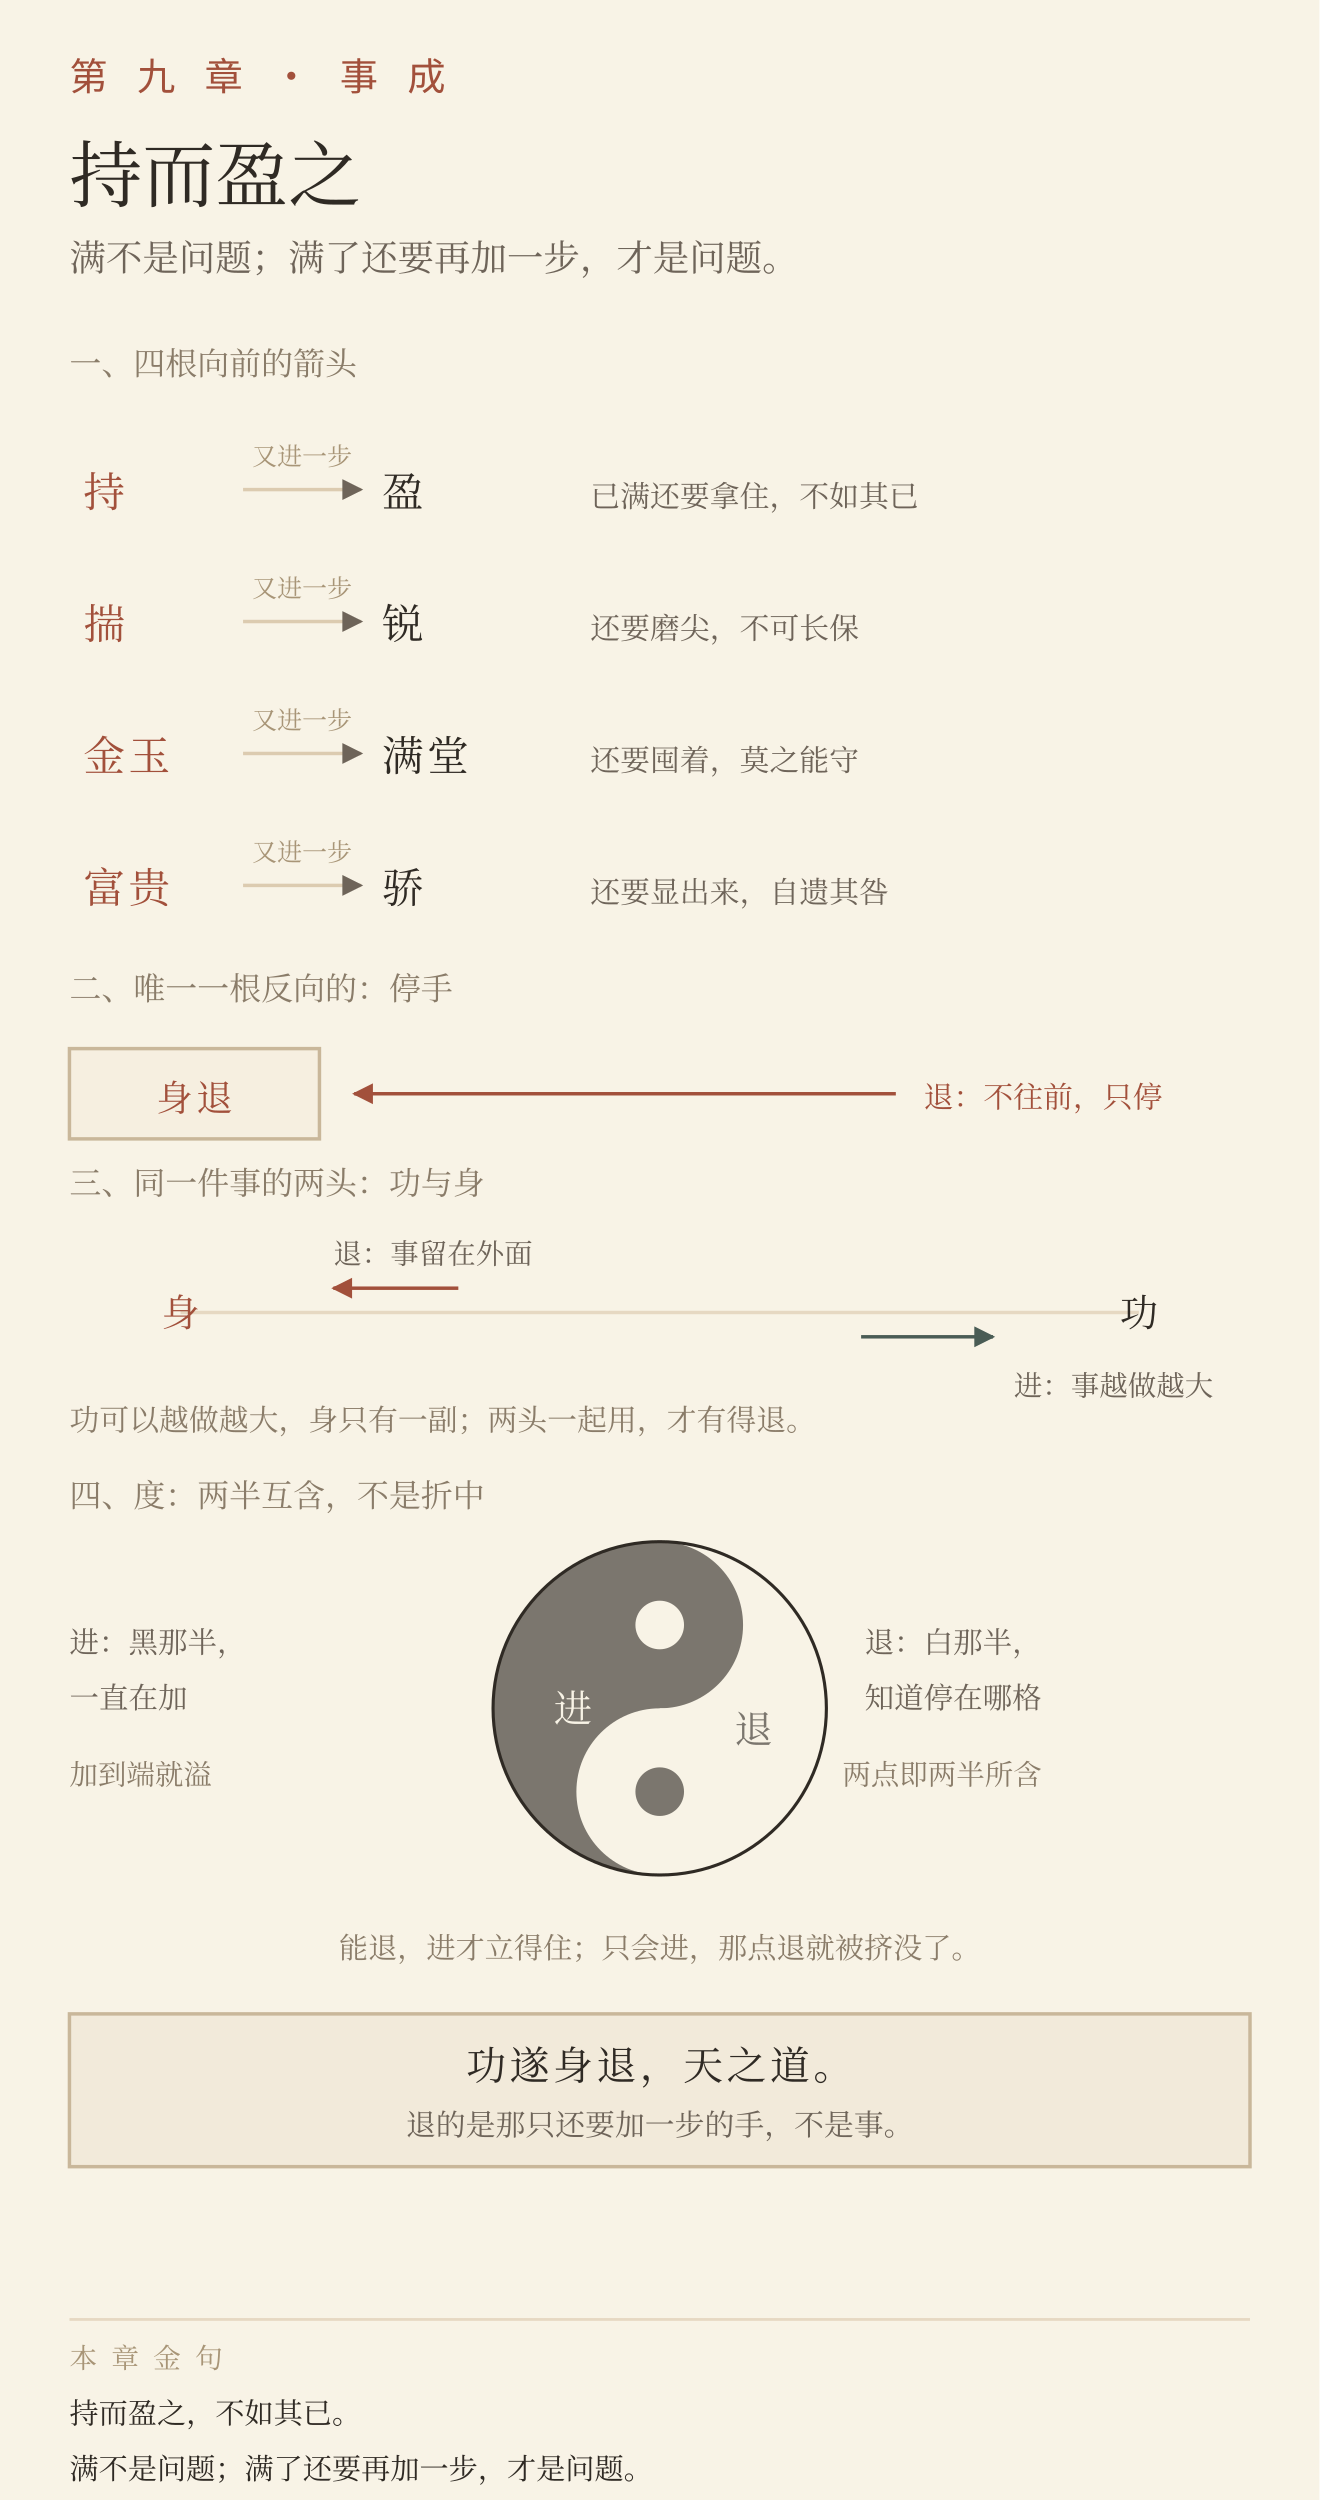
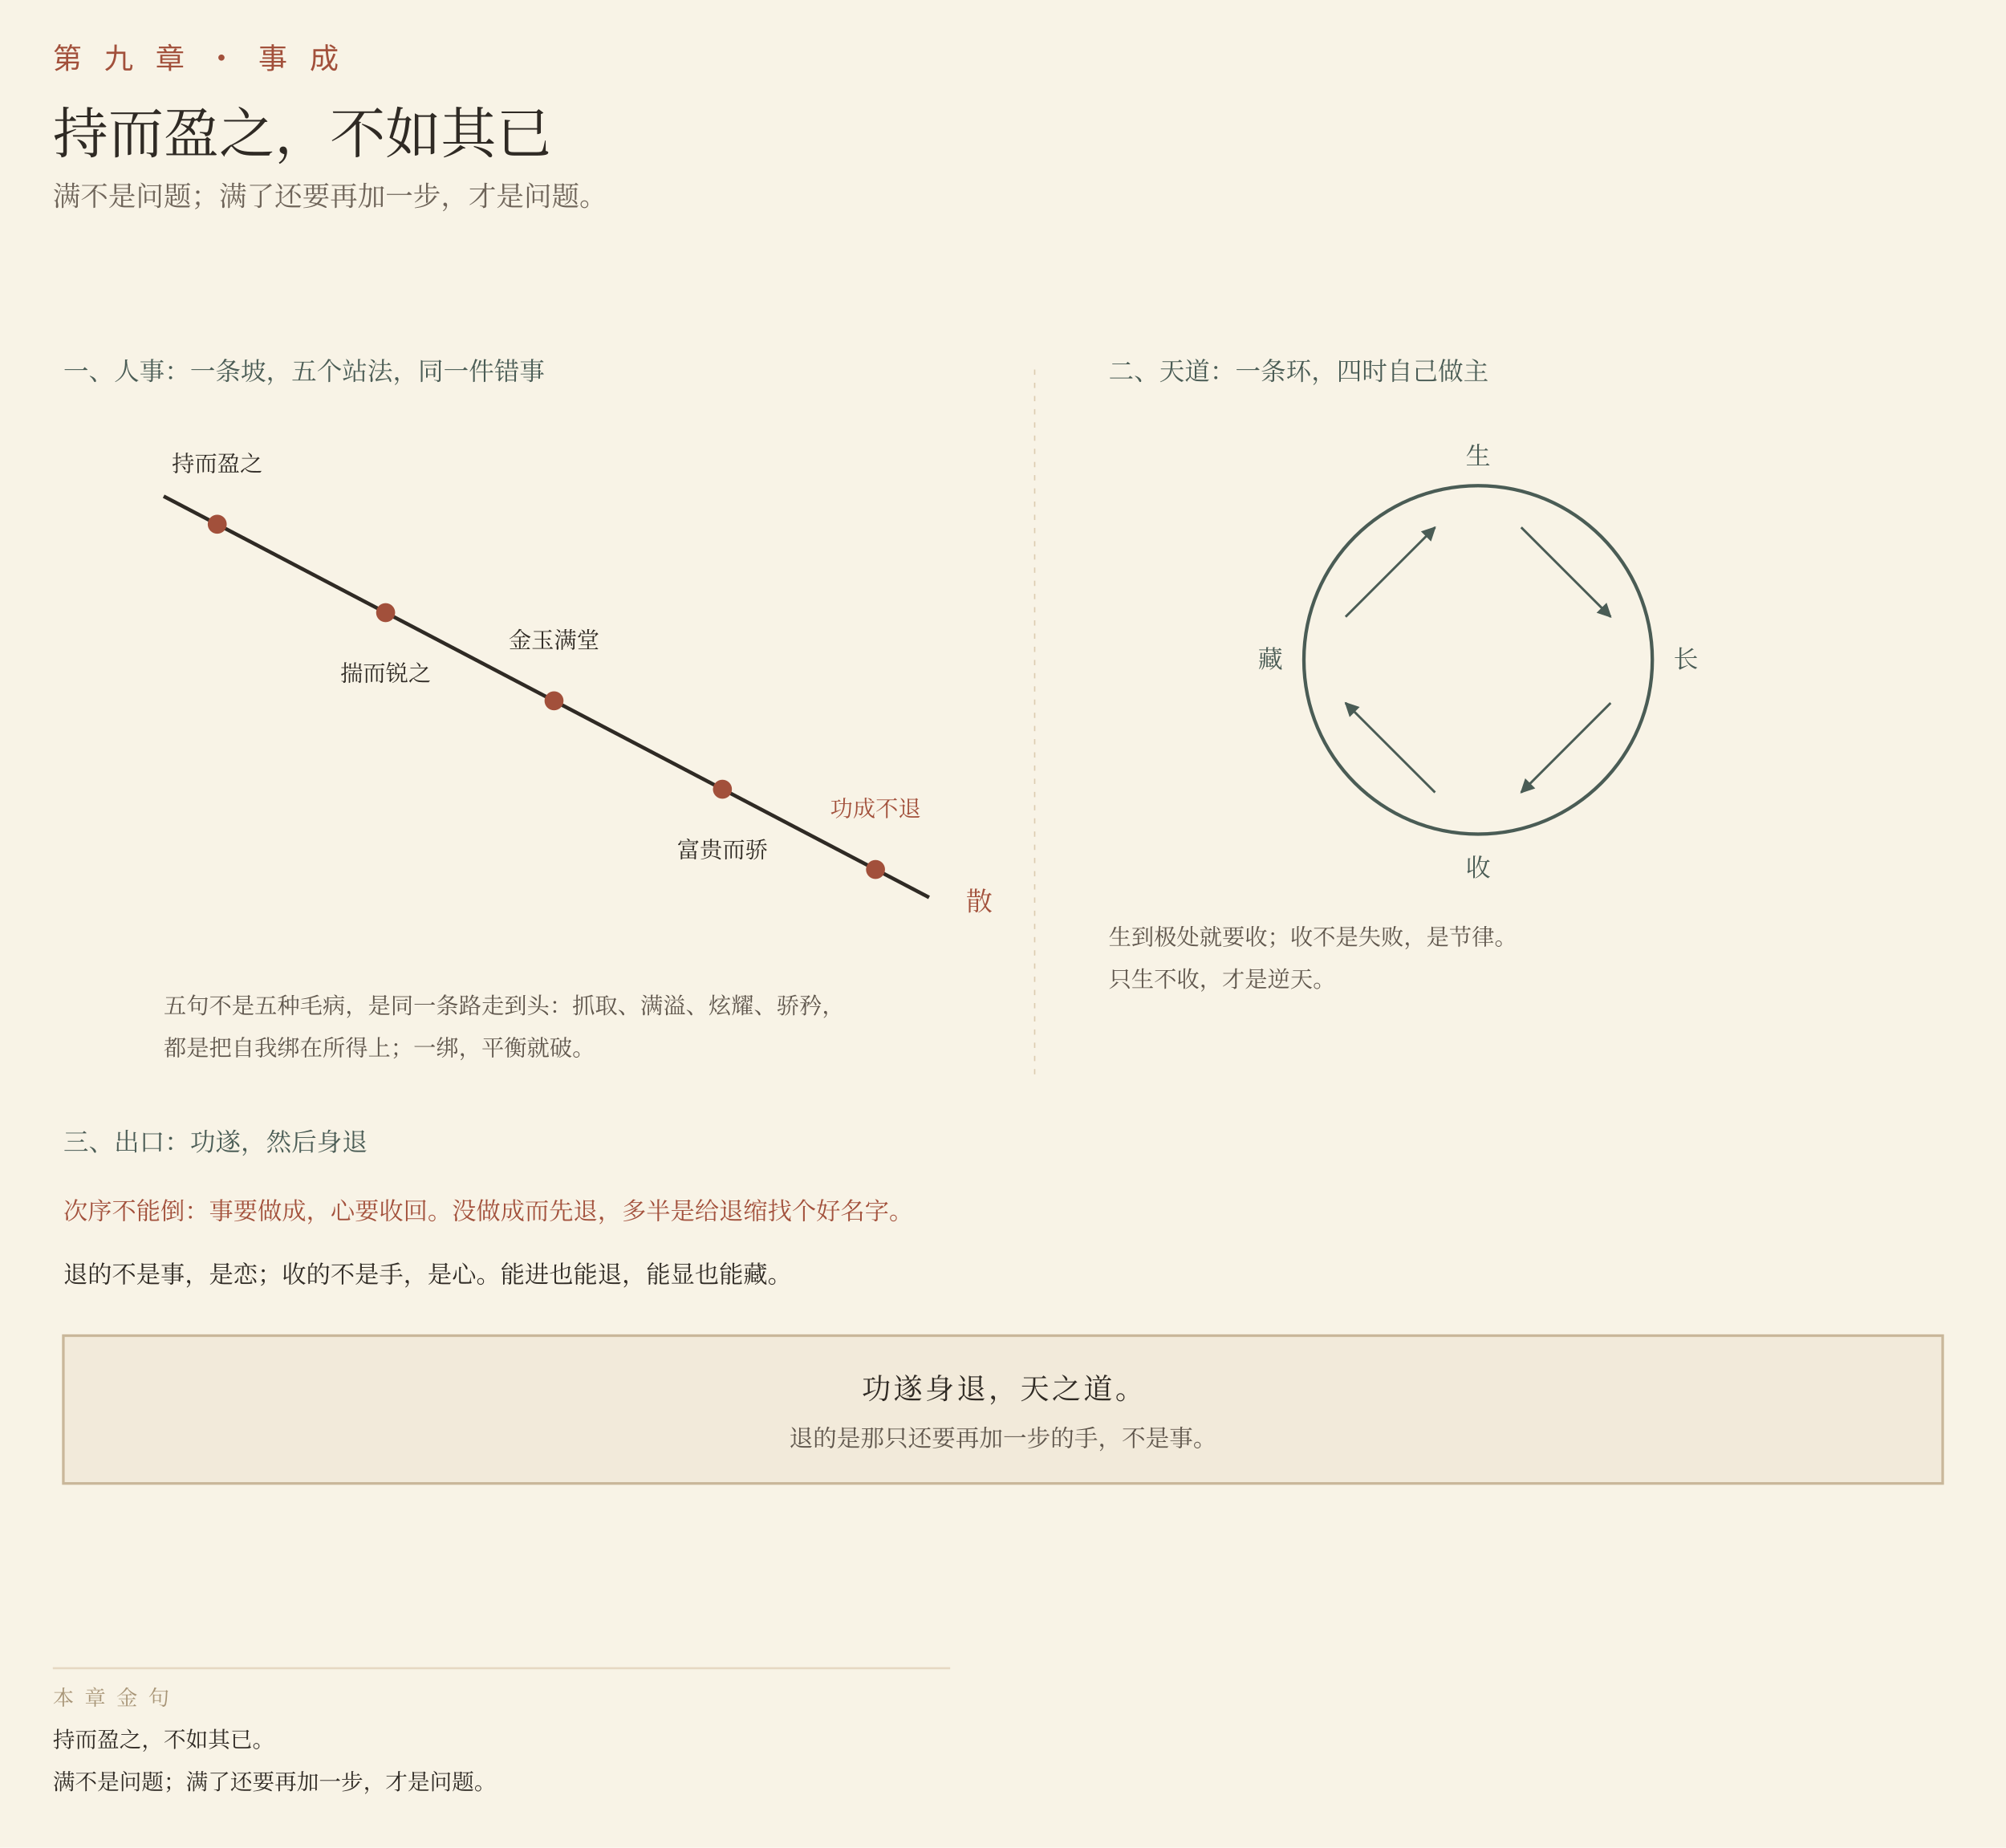
- <svg xmlns="http://www.w3.org/2000/svg" viewBox="0 0 380 720" role="img" aria-label="一根箭头＝一步；退，是唯一不往前的一步" font-family="'Noto Serif CJK SC','Noto Serif SC','Songti SC',serif">
+ <svg xmlns="http://www.w3.org/2000/svg" viewBox="0 0 760 700" role="img" aria-label="人事是一条下滑的坡，天道是一条回环的圆——坡上五句，环上四时" font-family="'Noto Serif CJK SC','Noto Serif SC','Songti SC',serif">
  <defs>
    <marker id="arr" viewBox="0 0 10 10" refX="9" refY="5" markerWidth="6" markerHeight="6" orient="auto">
      <path d="M0 0 L10 5 L0 10 z" fill="#6E6459" />
    </marker>
    <marker id="arr2" viewBox="0 0 10 10" refX="9" refY="5" markerWidth="6" markerHeight="6" orient="auto">
      <path d="M0 0 L10 5 L0 10 z" fill="#4A5C55" />
    </marker>
    <marker id="arrL" viewBox="0 0 10 10" refX="1" refY="5" markerWidth="6" markerHeight="6" orient="auto">
      <path d="M10 0 L0 5 L10 10 z" fill="#4A5C55" />
    </marker>
    <marker id="arrS" viewBox="0 0 10 10" refX="9" refY="5" markerWidth="6" markerHeight="6" orient="auto">
      <path d="M0 0 L10 5 L0 10 z" fill="#A2503B" />
    </marker>
  </defs>
-   <rect x="0" y="0" width="380" height="720" fill="#F8F3E6" />
+   <rect x="0" y="0" width="760" height="700" fill="#F8F3E6" />
  <text x="20" y="26" font-size="11" fill="#A2503B" font-family="'Noto Sans CJK SC','Noto Sans SC',sans-serif" letter-spacing="3">第 九 章 · 事 成</text>
-   <text x="20" y="58" font-size="21" fill="#2F2A24">持而盈之</text>
+   <text x="20" y="58" font-size="21" fill="#2F2A24">持而盈之，不如其已</text>
  <text x="20" y="78" font-size="10.5" fill="#6E6459">满不是问题；满了还要再加一步，才是问题。</text>
-   <text x="20" y="108" font-size="9.2" fill="#8A7C69">一、四根向前的箭头</text>
-   <text x="24" y="146" font-size="12" fill="#A2503B" letter-spacing="1">持</text>
-   <line x1="70" y1="141" x2="104" y2="141" stroke="#DCCBB0" stroke-width="1" marker-end="url(#arr)" />
-   <text x="87" y="134" font-size="7.2" fill="#A89577" text-anchor="middle">又进一步</text>
-   <text x="110" y="146" font-size="12" fill="#2F2A24" letter-spacing="1">盈</text>
-   <text x="170" y="146" font-size="8.6" fill="#6E6459">已满还要拿住，不如其已</text>
-   <text x="24" y="184" font-size="12" fill="#A2503B" letter-spacing="1">揣</text>
-   <line x1="70" y1="179" x2="104" y2="179" stroke="#DCCBB0" stroke-width="1" marker-end="url(#arr)" />
-   <text x="87" y="172" font-size="7.2" fill="#A89577" text-anchor="middle">又进一步</text>
-   <text x="110" y="184" font-size="12" fill="#2F2A24" letter-spacing="1">锐</text>
-   <text x="170" y="184" font-size="8.6" fill="#6E6459">还要磨尖，不可长保</text>
-   <text x="24" y="222" font-size="12" fill="#A2503B" letter-spacing="1">金玉</text>
-   <line x1="70" y1="217" x2="104" y2="217" stroke="#DCCBB0" stroke-width="1" marker-end="url(#arr)" />
-   <text x="87" y="210" font-size="7.2" fill="#A89577" text-anchor="middle">又进一步</text>
-   <text x="110" y="222" font-size="12" fill="#2F2A24" letter-spacing="1">满堂</text>
-   <text x="170" y="222" font-size="8.6" fill="#6E6459">还要囤着，莫之能守</text>
-   <text x="24" y="260" font-size="12" fill="#A2503B" letter-spacing="1">富贵</text>
-   <line x1="70" y1="255" x2="104" y2="255" stroke="#DCCBB0" stroke-width="1" marker-end="url(#arr)" />
-   <text x="87" y="248" font-size="7.2" fill="#A89577" text-anchor="middle">又进一步</text>
-   <text x="110" y="260" font-size="12" fill="#2F2A24" letter-spacing="1">骄</text>
-   <text x="170" y="260" font-size="8.6" fill="#6E6459">还要显出来，自遗其咎</text>
-   <text x="20" y="288" font-size="9.2" fill="#8A7C69">二、唯一一根反向的：停手</text>
-   <rect x="20" y="302" width="72" height="26" fill="#F6EFE0" stroke="#C9B79A" stroke-width="1.0" />
-   <text x="56" y="320" font-size="10.5" fill="#A2503B" text-anchor="middle" letter-spacing="1">身退</text>
-   <line x1="258" y1="315" x2="102" y2="315" stroke="#A2503B" stroke-width="1" marker-end="url(#arrS)" />
-   <text x="266" y="319" font-size="8.6" fill="#A2503B">退：不往前，只停</text>
-   <text x="20" y="344" font-size="9.2" fill="#8A7C69">三、同一件事的两头：功与身</text>
-   <line x1="52" y1="378" x2="328" y2="378" stroke="#E6D8C2" stroke-width="1" />
-   <line x1="132" y1="371" x2="96" y2="371" stroke="#A2503B" stroke-width="1" marker-end="url(#arrS)" />
-   <line x1="248" y1="385" x2="286" y2="385" stroke="#4A5C55" stroke-width="1" marker-end="url(#arr2)" />
-   <text x="52" y="382" font-size="11" fill="#A2503B" text-anchor="middle" letter-spacing="1">身</text>
-   <text x="328" y="382" font-size="11" fill="#2F2A24" text-anchor="middle" letter-spacing="1">功</text>
-   <text x="96" y="364" font-size="8.2" fill="#6E6459">退：事留在外面</text>
-   <text x="292" y="402" font-size="8.2" fill="#6E6459">进：事越做越大</text>
-   <text x="20" y="412" font-size="8.6" fill="#8A7C69">功可以越做越大，身只有一副；两头一起用，才有得退。</text>
-   <text x="20" y="434" font-size="9.2" fill="#8A7C69">四、度：两半互含，不是折中</text>
-   <circle cx="190" cy="492" r="48" fill="#7B766E" />
-   <path d="M 190,444 A 48,48 0 0 1 190,540 L 190,444 Z" fill="#F8F3E6" />
-   <circle cx="190" cy="468.0" r="24.0" fill="#7B766E" />
-   <circle cx="190" cy="516.0" r="24.0" fill="#F8F3E6" />
-   <circle cx="190" cy="492" r="48" fill="none" stroke="#2F2A24" stroke-width="0.9" />
-   <circle cx="190" cy="468.0" r="7" fill="#F8F3E6" />
-   <circle cx="190" cy="516.0" r="7" fill="#7B766E" />
-   <text x="165" y="496" font-size="11" fill="#F8F3E6" text-anchor="middle" letter-spacing="1">进</text>
-   <text x="217" y="502" font-size="11" fill="#7B766E" text-anchor="middle" letter-spacing="1">退</text>
-   <text x="20" y="476" font-size="8.5" fill="#6E6459">进：黑那半，</text>
-   <text x="20" y="492" font-size="8.5" fill="#6E6459">一直在加</text>
-   <text x="20" y="514" font-size="8.2" fill="#8A7C69">加到端就溢</text>
-   <text x="300" y="476" font-size="8.5" fill="#6E6459" text-anchor="end">退：白那半，</text>
-   <text x="300" y="492" font-size="8.5" fill="#6E6459" text-anchor="end">知道停在哪格</text>
-   <text x="300" y="514" font-size="8.2" fill="#8A7C69" text-anchor="end">两点即两半所含</text>
-   <text x="190" y="564" font-size="8.4" fill="#8A7C69" text-anchor="middle">能退，进才立得住；只会进，那点退就被挤没了。</text>
-   <rect x="20" y="580" width="340" height="44" fill="#F2EADA" stroke="#C9B79A" stroke-width="1.0" />
-   <text x="190" y="599" font-size="11.5" fill="#2F2A24" text-anchor="middle" letter-spacing="1">功遂身退，天之道。</text>
-   <text x="190" y="615" font-size="8.6" fill="#6E6459" text-anchor="middle">退的是那只还要加一步的手，不是事。</text>
-   <line x1="20" y1="668" x2="360" y2="668" stroke="#E6D8C2" stroke-width="0.8" />
-   <text x="20" y="682" font-size="8.0" fill="#A89577" letter-spacing="1">本 章 金 句</text>
-   <text x="20" y="698" font-size="8.4" fill="#2F2A24">持而盈之，不如其已。</text>
-   <text x="20" y="714" font-size="8.4" fill="#2F2A24">满不是问题；满了还要再加一步，才是问题。</text>
+   <text x="24" y="144" font-size="9.6" fill="#4A5C55">一、人事：一条坡，五个站法，同一件错事</text>
+   <line x1="62" y1="188" x2="352" y2="340" stroke="#2F2A24" stroke-width="1.4" />
+   <circle cx="82.3" cy="198.6" r="3.6" fill="#A2503B" stroke="none" />
+   <text x="82.3" y="178.64" font-size="8.6" fill="#2F2A24" text-anchor="middle">持而盈之</text>
+   <circle cx="146.1" cy="232.1" r="3.6" fill="#A2503B" stroke="none" />
+   <text x="146.1" y="258.08" font-size="8.6" fill="#2F2A24" text-anchor="middle">揣而锐之</text>
+   <circle cx="209.9" cy="265.5" r="3.6" fill="#A2503B" stroke="none" />
+   <text x="209.9" y="245.52" font-size="8.6" fill="#2F2A24" text-anchor="middle">金玉满堂</text>
+   <circle cx="273.7" cy="299.0" r="3.6" fill="#A2503B" stroke="none" />
+   <text x="273.7" y="324.96" font-size="8.6" fill="#2F2A24" text-anchor="middle">富贵而骄</text>
+   <circle cx="331.7" cy="329.4" r="3.6" fill="#A2503B" stroke="none" />
+   <text x="331.7" y="309.36" font-size="8.6" fill="#A2503B" text-anchor="middle">功成不退</text>
+   <text x="366" y="345" font-size="10" fill="#A2503B">散</text>
+   <text x="62" y="384" font-size="8.6" fill="#5F564C">五句不是五种毛病，是同一条路走到头：抓取、满溢、炫耀、骄矜，</text>
+   <text x="62" y="400" font-size="8.6" fill="#5F564C">都是把自我绑在所得上；一绑，平衡就破。</text>
+   <line x1="392" y1="140" x2="392" y2="410" stroke="#DCCBB0" stroke-width="0.5" stroke-dasharray="2 3" />
+   <text x="420" y="144" font-size="9.6" fill="#4A5C55">二、天道：一条环，四时自己做主</text>
+   <circle cx="560" cy="250" r="66" fill="none" stroke="#4A5C55" stroke-width="1.3" />
+   <text x="560" y="176" font-size="9.4" fill="#4A5C55" text-anchor="middle">生</text>
+   <text x="634" y="253" font-size="9.4" fill="#4A5C55">长</text>
+   <text x="560" y="332" font-size="9.4" fill="#4A5C55" text-anchor="middle">收</text>
+   <text x="486" y="253" font-size="9.4" fill="#4A5C55" text-anchor="end">藏</text>
+   <line x1="576.315" y1="199.787" x2="610.213" y2="233.685" stroke="#4A5C55" stroke-width="0.9" marker-end="url(#arr2)" />
+   <line x1="610.213" y1="266.315" x2="576.315" y2="300.213" stroke="#4A5C55" stroke-width="0.9" marker-end="url(#arr2)" />
+   <line x1="543.685" y1="300.213" x2="509.787" y2="266.315" stroke="#4A5C55" stroke-width="0.9" marker-end="url(#arr2)" />
+   <line x1="509.787" y1="233.685" x2="543.685" y2="199.787" stroke="#4A5C55" stroke-width="0.9" marker-end="url(#arr2)" />
+   <text x="420" y="358" font-size="8.6" fill="#5F564C">生到极处就要收；收不是失败，是节律。</text>
+   <text x="420" y="374" font-size="8.6" fill="#5F564C">只生不收，才是逆天。</text>
+   <text x="24" y="436" font-size="9.6" fill="#4A5C55">三、出口：功遂，然后身退</text>
+   <text x="24" y="462" font-size="9.2" fill="#A2503B">次序不能倒：事要做成，心要收回。没做成而先退，多半是给退缩找个好名字。</text>
+   <text x="24" y="486" font-size="9.2" fill="#2F2A24">退的不是事，是恋；收的不是手，是心。能进也能退，能显也能藏。</text>
+   <rect x="24" y="506" width="712" height="56" fill="#F2EADA" stroke="#C9B79A" stroke-width="1.0" />
+   <text x="380" y="530" font-size="11" fill="#2F2A24" text-anchor="middle" letter-spacing="1">功遂身退，天之道。</text>
+   <text x="380" y="548" font-size="9" fill="#5F564C" text-anchor="middle">退的是那只还要再加一步的手，不是事。</text>
+   <line x1="20" y1="632" x2="360" y2="632" stroke="#E6D8C2" stroke-width="0.8" />
+   <text x="20" y="646" font-size="8.0" fill="#A89577" letter-spacing="1">本 章 金 句</text>
+   <text x="20" y="662" font-size="8.4" fill="#2F2A24">持而盈之，不如其已。</text>
+   <text x="20" y="678" font-size="8.4" fill="#2F2A24">满不是问题；满了还要再加一步，才是问题。</text>
</svg>
